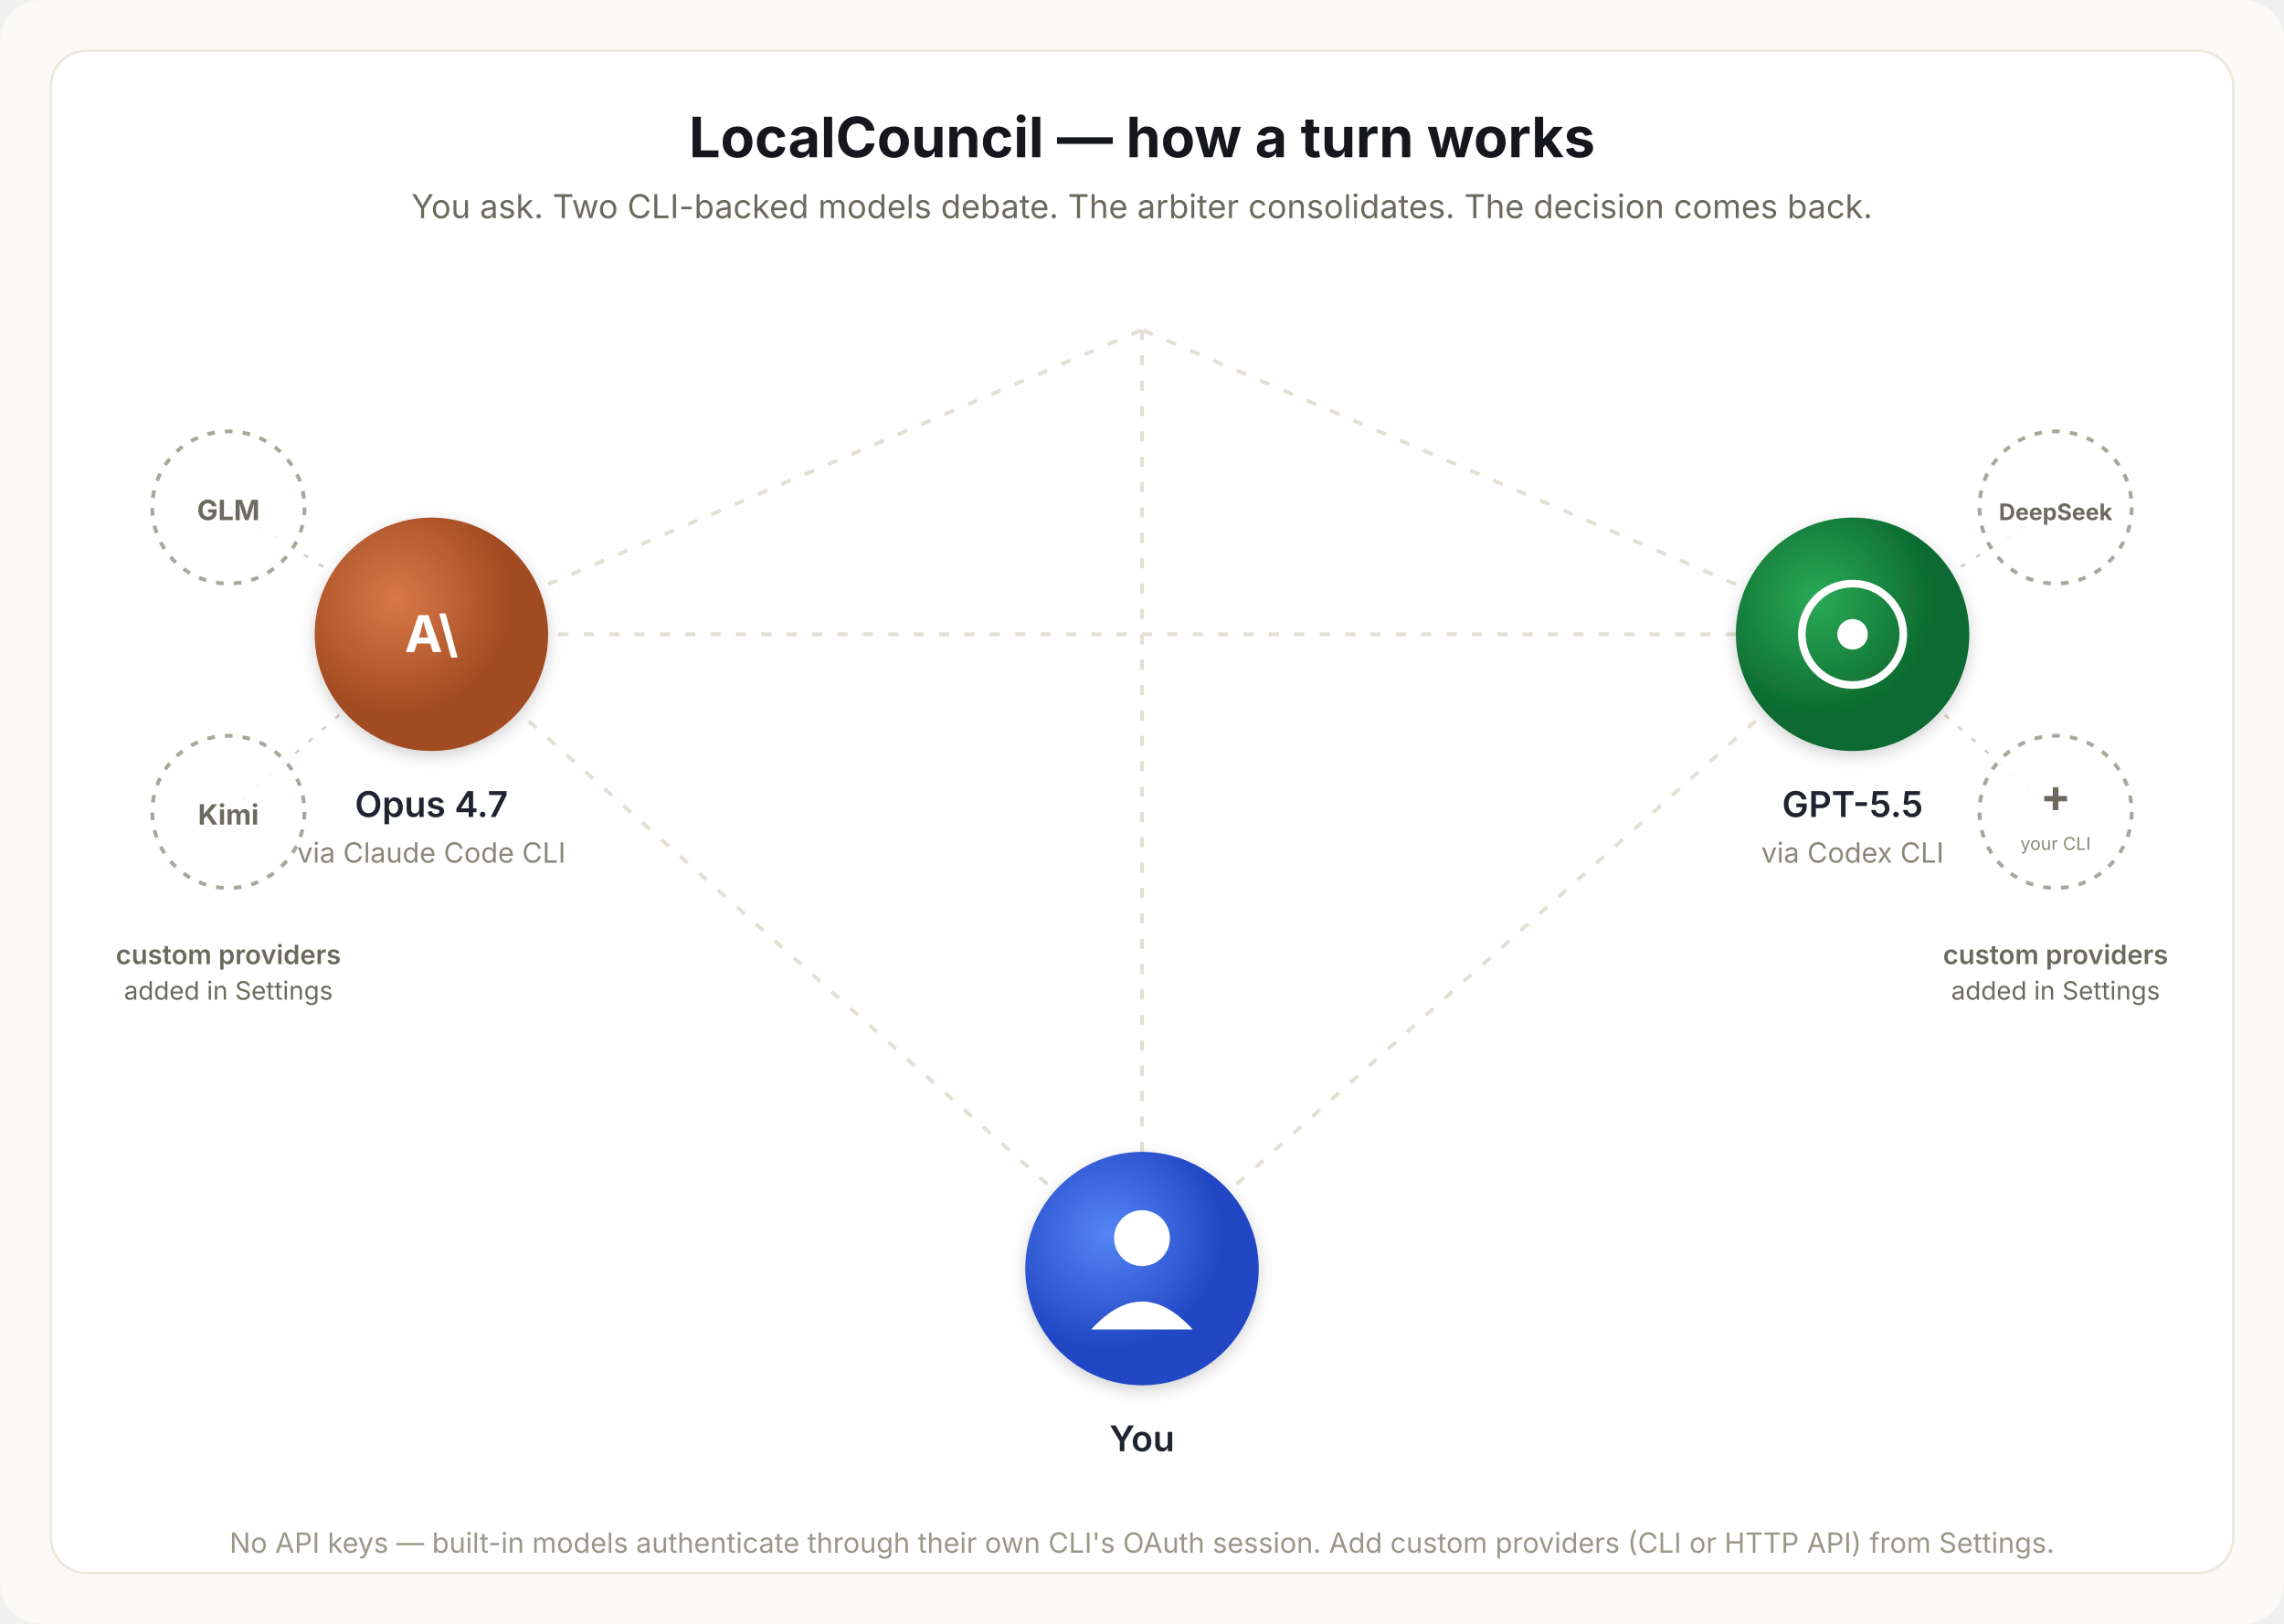
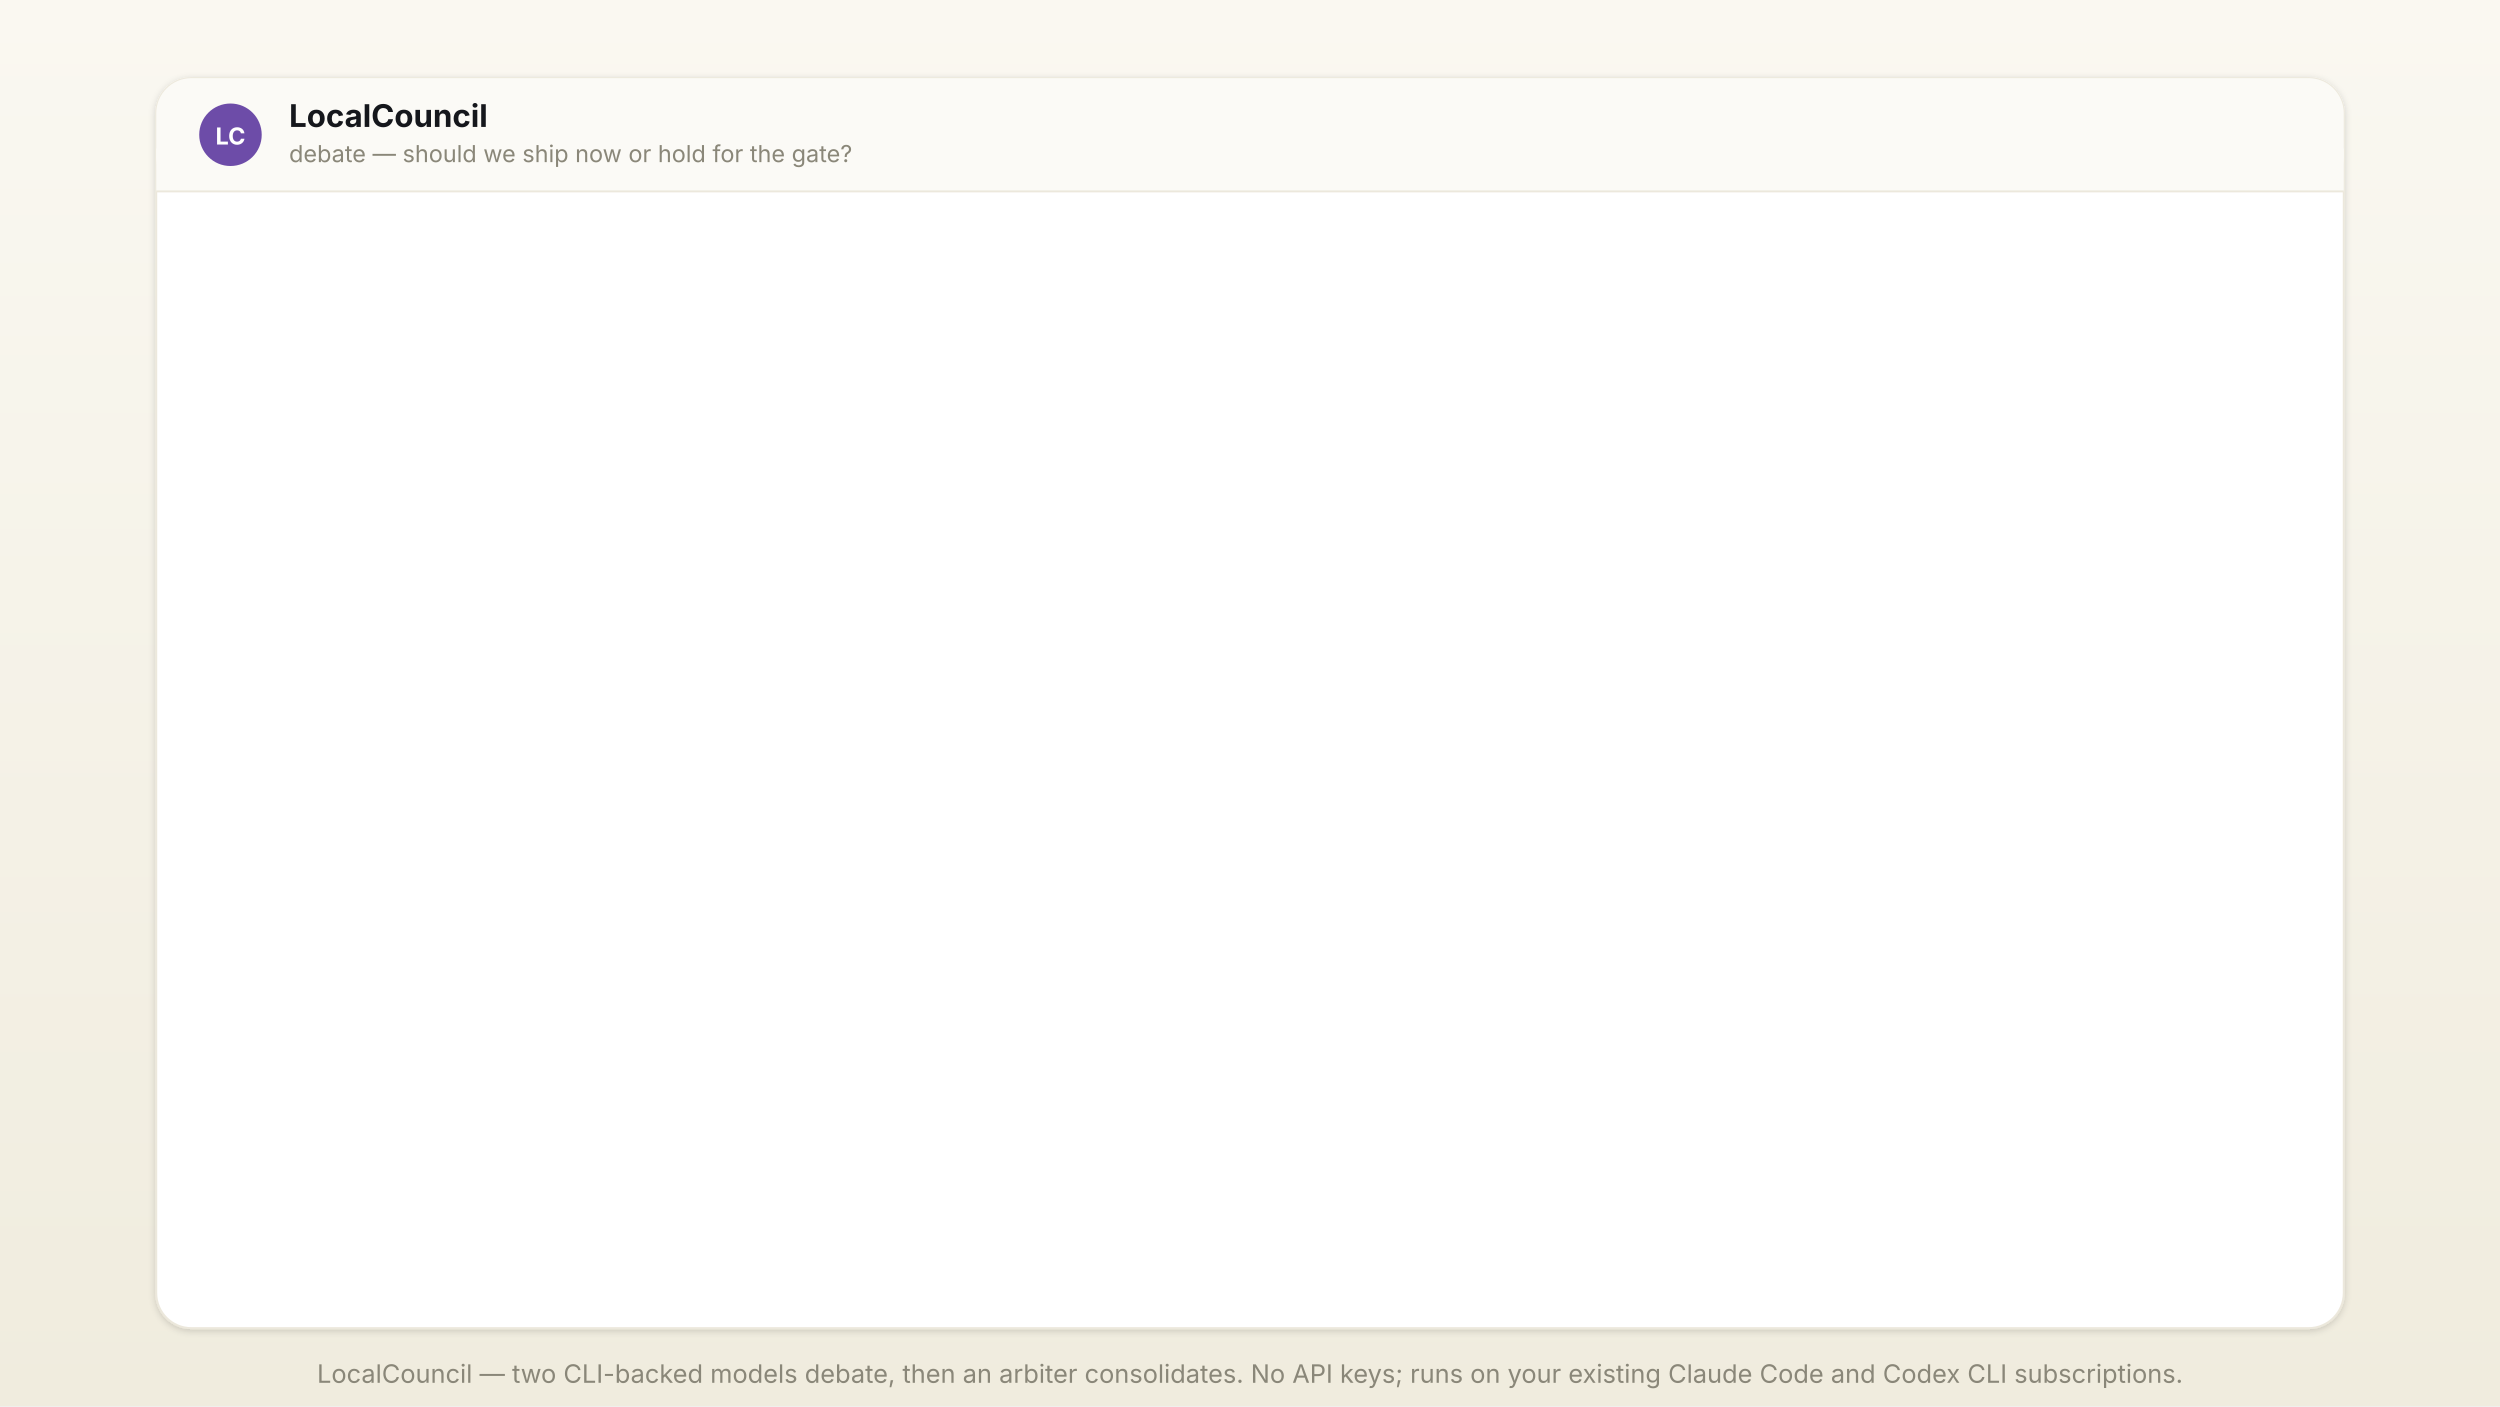
- <svg xmlns="http://www.w3.org/2000/svg" viewBox="0 0 900 640" role="img" aria-labelledby="title desc">
+ <svg xmlns="http://www.w3.org/2000/svg" viewBox="0 0 1280 720" role="img" aria-labelledby="title desc">
  <defs>
-     <filter id="soft" x="-20%" y="-20%" width="140%" height="140%">
-       <feGaussianBlur in="SourceAlpha" stdDeviation="3" />
-       <feOffset dx="0" dy="2" />
+     <filter id="soft" x="-10%" y="-20%" width="120%" height="140%">
+       <feGaussianBlur in="SourceAlpha" stdDeviation="2" />
+       <feOffset dx="0" dy="1" />
      <feComponentTransfer>
-         <feFuncA type="linear" slope="0.18" />
+         <feFuncA type="linear" slope="0.16" />
      </feComponentTransfer>
      <feMerge>
        <feMergeNode />
        <feMergeNode in="SourceGraphic" />
      </feMerge>
    </filter>
-     <radialGradient id="g-user" cx="0.35" cy="0.35">
+     <linearGradient id="bg" x1="0" y1="0" x2="0" y2="1">
+       <stop offset="0" stop-color="#faf8f1" />
+       <stop offset="1" stop-color="#f0ecde" />
+     </linearGradient>
+     <radialGradient id="av-user" cx="0.35" cy="0.35">
      <stop offset="0" stop-color="#5485f5" />
      <stop offset="1" stop-color="#2247c4" />
    </radialGradient>
-     <radialGradient id="g-opus" cx="0.35" cy="0.35">
+     <radialGradient id="av-opus" cx="0.35" cy="0.35">
      <stop offset="0" stop-color="#d97847" />
      <stop offset="1" stop-color="#a14b22" />
    </radialGradient>
-     <radialGradient id="g-gpt" cx="0.35" cy="0.35">
+     <radialGradient id="av-gpt" cx="0.35" cy="0.35">
      <stop offset="0" stop-color="#2aaa57" />
      <stop offset="1" stop-color="#0d6b30" />
    </radialGradient>
-     <radialGradient id="g-arb" cx="0.35" cy="0.35">
+     <radialGradient id="av-arb" cx="0.35" cy="0.35">
      <stop offset="0" stop-color="#8e6dca" />
      <stop offset="1" stop-color="#553a8c" />
    </radialGradient>
-     <radialGradient id="t-user" cx="0.3" cy="0.3">
-       <stop offset="0" stop-color="#a7c0fc" />
-       <stop offset="1" stop-color="#2563eb" />
-     </radialGradient>
-     <radialGradient id="t-opus" cx="0.3" cy="0.3">
-       <stop offset="0" stop-color="#f0b08a" />
-       <stop offset="1" stop-color="#c2613a" />
-     </radialGradient>
-     <radialGradient id="t-gpt" cx="0.3" cy="0.3">
-       <stop offset="0" stop-color="#80d49d" />
-       <stop offset="1" stop-color="#15803d" />
-     </radialGradient>
-     <radialGradient id="t-arb" cx="0.3" cy="0.3">
-       <stop offset="0" stop-color="#c5b1e9" />
-       <stop offset="1" stop-color="#6d4ca8" />
-     </radialGradient>
-     <radialGradient id="t-glm" cx="0.3" cy="0.3">
-       <stop offset="0" stop-color="#cccccc" />
-       <stop offset="1" stop-color="#777777" />
-     </radialGradient>
-     <path id="p-user-opus" d="M 450 500 L 170 250" />
-     <path id="p-user-gpt" d="M 450 500 L 730 250" />
-     <path id="p-opus-gpt" d="M 170 250 L 730 250" />
-     <path id="p-gpt-opus" d="M 730 250 L 170 250" />
-     <path id="p-opus-arb" d="M 170 250 L 450 130" />
-     <path id="p-gpt-arb" d="M 730 250 L 450 130" />
-     <path id="p-arb-user" d="M 450 130 L 450 500" />
-     <path id="p-glm-gpt" d="M 90 200 L 730 250" />
  </defs>
-   <rect x="0" y="0" width="900" height="640" rx="16" fill="#fbfaf6" />
-   <rect x="20" y="20" width="860" height="600" rx="14" fill="#ffffff" stroke="#ece8dc" stroke-width="1" />
+   <rect x="0" y="0" width="1280" height="720" fill="url(#bg)" />
+   <g filter="url(#soft)">
+     <rect x="80" y="40" width="1120" height="640" rx="18" fill="#ffffff" stroke="#ece8dc" stroke-width="1" />
+   </g>
  <g font-family="-apple-system, Segoe UI, system-ui, sans-serif">
-     <text x="450" y="62" text-anchor="middle" font-size="22" font-weight="700" fill="#15171c">LocalCouncil — how a turn works</text>
-     <text x="450" y="86" text-anchor="middle" font-size="13" fill="#6c6a5f">You ask. Two CLI-backed models debate. The arbiter consolidates. The decision comes back.</text>
+     <rect x="80" y="40" width="1120" height="58" rx="18" fill="#fbfaf6" />
+     <rect x="80" y="76" width="1120" height="22" fill="#fbfaf6" />
+     <circle cx="118" cy="69" r="16" fill="#6d4ca8" />
+     <text x="118" y="74" text-anchor="middle" font-weight="700" font-size="12" fill="#ffffff">LC</text>
+     <text x="148" y="65" font-size="16" font-weight="700" fill="#15171c">LocalCouncil</text>
+     <text x="148" y="83" font-size="12" fill="#8a8779">debate — should we ship now or hold for the gate?</text>
+     <line x1="80" y1="98" x2="1200" y2="98" stroke="#ece8dc" />
  </g>
-   <g stroke="#d8d2c2" stroke-width="1.5" fill="none" stroke-dasharray="4 6" opacity="0.7">
-     <line x1="450" y1="500" x2="170" y2="250" />
-     <line x1="450" y1="500" x2="730" y2="250" />
-     <line x1="170" y1="250" x2="730" y2="250" />
-     <line x1="170" y1="250" x2="450" y2="130" />
-     <line x1="730" y1="250" x2="450" y2="130" />
-     <line x1="450" y1="130" x2="450" y2="500" />
+   <g opacity="0" font-family="-apple-system, Segoe UI, system-ui, sans-serif">
+     <animate attributeName="opacity" values="0;0;1;1;0;0" keyTimes="0;0.04;0.07;0.96;0.98;1" dur="12s" repeatCount="indefinite" />
+     <g transform="translate(120,128)">
+       <circle cx="22" cy="22" r="22" fill="url(#av-user)" />
+       <circle cx="22" cy="16" r="6" fill="#ffffff" />
+       <path d="M 10 36 Q 22 26 34 36 Z" fill="#ffffff" />
+       <text x="58" y="20" font-size="14" font-weight="700" fill="#1f2430">You</text>
+       <text x="92" y="20" font-size="11" fill="#b9b4a5">14:02:01</text>
+       <text x="58" y="42" font-size="16" fill="#1f2430">opus, gpt — should i ship now or wait until the week-4 feedback gate?</text>
+     </g>
  </g>
-   <g stroke="#9a9788" stroke-width="1" fill="none" stroke-dasharray="2 5" opacity="0.45">
-     <line x1="90" y1="200" x2="170" y2="250" />
-     <line x1="90" y1="320" x2="170" y2="250" />
-     <line x1="810" y1="200" x2="730" y2="250" />
-     <line x1="810" y1="320" x2="730" y2="250" />
+   <g opacity="0" font-family="-apple-system, Segoe UI, system-ui, sans-serif">
+     <animate attributeName="opacity" values="0;0;1;1;0;0" keyTimes="0;0.20;0.23;0.96;0.98;1" dur="12s" repeatCount="indefinite" />
+     <g transform="translate(120,208)">
+       <circle cx="22" cy="22" r="22" fill="url(#av-opus)" />
+       <text x="22" y="28" text-anchor="middle" font-weight="700" font-size="16" fill="#ffffff">A\</text>
+       <text x="58" y="20" font-size="14" font-weight="700" fill="#1f2430">Opus 4.7</text>
+       <text x="138" y="20" font-size="11" fill="#b9b4a5">14:02:08</text>
+       <text x="58" y="42" font-size="16" fill="#1f2430">Ship. The week-4 gate measures users you don't have yet. Close the</text>
+       <text x="58" y="62" font-size="16" fill="#1f2430">loop first, then run the gate honestly against real numbers.</text>
+     </g>
  </g>
-   <g filter="url(#soft)">
-     <circle cx="170" cy="250" r="46" fill="url(#g-opus)" />
-     <text x="170" y="257" text-anchor="middle" font-family="-apple-system, Segoe UI, system-ui, sans-serif" font-weight="700" font-size="20" fill="#ffffff">A\</text>
+   <g opacity="0" font-family="-apple-system, Segoe UI, system-ui, sans-serif">
+     <animate attributeName="opacity" values="0;0;1;1;0;0" keyTimes="0;0.41;0.44;0.96;0.98;1" dur="12s" repeatCount="indefinite" />
+     <g transform="translate(120,308)">
+       <circle cx="22" cy="22" r="22" fill="url(#av-gpt)" />
+       <circle cx="22" cy="22" r="9" fill="none" stroke="#ffffff" stroke-width="2.5" />
+       <circle cx="22" cy="22" r="3" fill="#ffffff" />
+       <text x="58" y="20" font-size="14" font-weight="700" fill="#1f2430">GPT-5.5</text>
+       <text x="138" y="20" font-size="11" fill="#b9b4a5">14:02:17</text>
+       <text x="58" y="42" font-size="16" fill="#1f2430">Counter: shipping with the onboarding pothole means churn week 1</text>
+       <text x="58" y="62" font-size="16" fill="#1f2430">contaminates the gate signal anyway. 48h fix + ship beats either</text>
+       <text x="58" y="82" font-size="16" fill="#1f2430">pure side — the cost is half a day, the upside is fewer week-1 refunds.</text>
+     </g>
  </g>
-   <text x="170" y="322" text-anchor="middle" font-family="-apple-system, Segoe UI, system-ui, sans-serif" font-size="14" font-weight="600" fill="#1f2430">Opus 4.7</text>
-   <text x="170" y="340" text-anchor="middle" font-family="-apple-system, Segoe UI, system-ui, sans-serif" font-size="11" fill="#8a8779">via Claude Code CLI</text>
-   <g filter="url(#soft)">
-     <circle cx="730" cy="250" r="46" fill="url(#g-gpt)" />
-     <circle cx="730" cy="250" r="20" fill="none" stroke="#ffffff" stroke-width="3" />
-     <circle cx="730" cy="250" r="6" fill="#ffffff" />
+   <g opacity="0" font-family="-apple-system, Segoe UI, system-ui, sans-serif">
+     <animate attributeName="opacity" values="0;0;1;1;0;0" keyTimes="0;0.62;0.65;0.96;0.98;1" dur="12s" repeatCount="indefinite" />
+     <g transform="translate(120,428)">
+       <circle cx="22" cy="22" r="22" fill="url(#av-opus)" />
+       <text x="22" y="28" text-anchor="middle" font-weight="700" font-size="16" fill="#ffffff">A\</text>
+       <text x="58" y="20" font-size="14" font-weight="700" fill="#1f2430">Opus 4.7</text>
+       <text x="138" y="20" font-size="11" fill="#b9b4a5">14:02:24</text>
+       <text x="58" y="42" font-size="16" fill="#1f2430">Fair. 48h is cheap insurance. I withdraw the pure-ship line.</text>
+     </g>
  </g>
-   <text x="730" y="322" text-anchor="middle" font-family="-apple-system, Segoe UI, system-ui, sans-serif" font-size="14" font-weight="600" fill="#1f2430">GPT-5.5</text>
-   <text x="730" y="340" text-anchor="middle" font-family="-apple-system, Segoe UI, system-ui, sans-serif" font-size="11" fill="#8a8779">via Codex CLI</text>
-   <g>
-     <g filter="url(#soft)">
-       <circle cx="450" cy="130" r="38" fill="url(#g-arb)" opacity="0">
-         <animate attributeName="opacity" values="0;0;0;1;1;1;0;0" keyTimes="0;0.45;0.55;0.62;0.78;0.85;0.95;1" dur="8s" repeatCount="indefinite" />
-       </circle>
-       <text x="450" y="136" text-anchor="middle" font-family="-apple-system, Segoe UI, system-ui, sans-serif" font-weight="700" font-size="14" fill="#ffffff" opacity="0">
-         ARB
-         <animate attributeName="opacity" values="0;0;0;1;1;1;0;0" keyTimes="0;0.45;0.55;0.62;0.78;0.85;0.95;1" dur="8s" repeatCount="indefinite" />
-       </text>
+   <g opacity="0" font-family="-apple-system, Segoe UI, system-ui, sans-serif">
+     <animate attributeName="opacity" values="0;0;1;1;0;0" keyTimes="0;0.75;0.78;0.96;0.98;1" dur="12s" repeatCount="indefinite" />
+     <g transform="translate(120,498)">
+       <rect x="0" y="0" width="1040" height="170" rx="14" fill="#f5f0ff" stroke="#d6c5f0" stroke-width="1.5" />
+       <rect x="0" y="0" width="6" height="170" rx="3" fill="#6d4ca8" />
+       <circle cx="32" cy="28" r="14" fill="url(#av-arb)" />
+       <text x="32" y="33" text-anchor="middle" font-weight="700" font-size="10" fill="#ffffff">ARB</text>
+       <text x="60" y="32" font-size="13" font-weight="700" fill="#553a8c" letter-spacing="0.05em">ARBITER — DECISION</text>
+       <text x="20" y="64" font-size="18" font-weight="700" fill="#15171c">Ship in 48 hours, after the onboarding fix.</text>
+       <text x="20" y="92" font-size="13" font-weight="600" fill="#6d4ca8" letter-spacing="0.04em">RATIONALE</text>
+       <text x="20" y="112" font-size="14" fill="#1f2430">Closes the feedback loop and protects the gate signal from week-1 churn noise.</text>
+       <text x="20" y="138" font-size="13" font-weight="600" fill="#6d4ca8" letter-spacing="0.04em">NEXT TASKS</text>
+       <text x="20" y="158" font-size="14" fill="#1f2430">• (opus) own the onboarding fix    • (you) rerun the gate at week 4</text>
    </g>
-     <text x="450" y="190" text-anchor="middle" font-family="-apple-system, Segoe UI, system-ui, sans-serif" font-size="13" font-weight="600" fill="#1f2430" opacity="0">
-       Arbiter
-       <animate attributeName="opacity" values="0;0;0;1;1;1;0;0" keyTimes="0;0.45;0.55;0.62;0.78;0.85;0.95;1" dur="8s" repeatCount="indefinite" />
-     </text>
  </g>
-   <g filter="url(#soft)">
-     <circle cx="450" cy="500" r="46" fill="url(#g-user)" />
-     <circle cx="450" cy="488" r="11" fill="#ffffff" />
-     <path d="M 430 524 Q 450 502 470 524 Z" fill="#ffffff" />
-   </g>
-   <text x="450" y="572" text-anchor="middle" font-family="-apple-system, Segoe UI, system-ui, sans-serif" font-size="14" font-weight="600" fill="#1f2430">You</text>
-   <g>
-     <circle cx="90" cy="200" r="30" fill="#ffffff" stroke="#9a9788" stroke-width="1.5" stroke-dasharray="3 4" opacity="0.85" />
-     <text x="90" y="205" text-anchor="middle" font-family="-apple-system, Segoe UI, system-ui, sans-serif" font-size="11" font-weight="700" fill="#6c6a5f">GLM</text>
-   </g>
-   <g>
-     <circle cx="90" cy="320" r="30" fill="#ffffff" stroke="#9a9788" stroke-width="1.5" stroke-dasharray="3 4" opacity="0.85" />
-     <text x="90" y="325" text-anchor="middle" font-family="-apple-system, Segoe UI, system-ui, sans-serif" font-size="11" font-weight="700" fill="#6c6a5f">Kimi</text>
-   </g>
-   <g>
-     <circle cx="810" cy="200" r="30" fill="#ffffff" stroke="#9a9788" stroke-width="1.5" stroke-dasharray="3 4" opacity="0.85" />
-     <text x="810" y="205" text-anchor="middle" font-family="-apple-system, Segoe UI, system-ui, sans-serif" font-size="9" font-weight="700" fill="#6c6a5f">DeepSeek</text>
-   </g>
-   <g>
-     <circle cx="810" cy="320" r="30" fill="#ffffff" stroke="#9a9788" stroke-width="1.5" stroke-dasharray="3 4" opacity="0.85" />
-     <text x="810" y="320" text-anchor="middle" font-family="-apple-system, Segoe UI, system-ui, sans-serif" font-size="18" font-weight="700" fill="#6c6a5f">+</text>
-     <text x="810" y="335" text-anchor="middle" font-family="-apple-system, Segoe UI, system-ui, sans-serif" font-size="7" fill="#8a8779">your CLI</text>
-   </g>
-   <g font-family="-apple-system, Segoe UI, system-ui, sans-serif" fill="#6c6a5f">
-     <text x="90" y="380" text-anchor="middle" font-size="10.5" font-weight="600">custom providers</text>
-     <text x="90" y="394" text-anchor="middle" font-size="10">added in Settings</text>
-     <text x="810" y="380" text-anchor="middle" font-size="10.5" font-weight="600">custom providers</text>
-     <text x="810" y="394" text-anchor="middle" font-size="10">added in Settings</text>
-   </g>
-   <g font-family="-apple-system, Segoe UI, system-ui, sans-serif" font-size="12" fill="#6d4ca8" font-weight="600" text-anchor="middle">
-     <text x="450" y="410" opacity="0">
-       1. you ask
-       <animate attributeName="opacity" values="0;1;1;0;0;0;0;0" keyTimes="0;0.05;0.2;0.27;0.3;0.7;0.95;1" dur="8s" repeatCount="indefinite" />
-     </text>
-     <text x="450" y="410" opacity="0">
-       2. the models debate
-       <animate attributeName="opacity" values="0;0;0;0;1;1;0;0" keyTimes="0;0.27;0.3;0.31;0.34;0.55;0.62;1" dur="8s" repeatCount="indefinite" />
-     </text>
-     <text x="450" y="410" opacity="0">
-       3. arbiter consolidates
-       <animate attributeName="opacity" values="0;0;0;0;0;0;1;1;0" keyTimes="0;0.55;0.6;0.61;0.62;0.625;0.63;0.85;0.95" dur="8s" repeatCount="indefinite" />
-     </text>
-     <text x="450" y="410" opacity="0">
-       4. decision returns
-       <animate attributeName="opacity" values="0;0;0;0;0;0;0;0;1;1;0" keyTimes="0;0.05;0.1;0.15;0.2;0.6;0.7;0.85;0.9;0.97;1" dur="8s" repeatCount="indefinite" />
-     </text>
-   </g>
-   <circle r="9" fill="url(#t-user)" opacity="0">
-     <animate attributeName="opacity" values="0;1;1;0" keyTimes="0;0.02;0.18;0.22" dur="8s" repeatCount="indefinite" />
-     <animateMotion dur="8s" repeatCount="indefinite" keyTimes="0;0.02;0.18;1" keyPoints="0;0;1;1" calcMode="linear">
-       <mpath href="#p-user-opus" />
-     </animateMotion>
-   </circle>
-   <circle r="9" fill="url(#t-user)" opacity="0">
-     <animate attributeName="opacity" values="0;1;1;0" keyTimes="0;0.05;0.21;0.25" dur="8s" repeatCount="indefinite" />
-     <animateMotion dur="8s" repeatCount="indefinite" keyTimes="0;0.05;0.21;1" keyPoints="0;0;1;1" calcMode="linear">
-       <mpath href="#p-user-gpt" />
-     </animateMotion>
-   </circle>
-   <circle r="9" fill="url(#t-opus)" opacity="0">
-     <animate attributeName="opacity" values="0;1;1;0" keyTimes="0;0.3;0.38;0.42" dur="8s" repeatCount="indefinite" />
-     <animateMotion dur="8s" repeatCount="indefinite" keyTimes="0;0.3;0.38;1" keyPoints="0;0;1;1" calcMode="linear">
-       <mpath href="#p-opus-gpt" />
-     </animateMotion>
-   </circle>
-   <circle r="9" fill="url(#t-gpt)" opacity="0">
-     <animate attributeName="opacity" values="0;1;1;0" keyTimes="0;0.42;0.5;0.54" dur="8s" repeatCount="indefinite" />
-     <animateMotion dur="8s" repeatCount="indefinite" keyTimes="0;0.42;0.5;1" keyPoints="0;0;1;1" calcMode="linear">
-       <mpath href="#p-gpt-opus" />
-     </animateMotion>
-   </circle>
-   <circle r="8" fill="url(#t-glm)" opacity="0">
-     <animate attributeName="opacity" values="0;0;0;0.85;0.85;0" keyTimes="0;0.34;0.36;0.42;0.5;0.54" dur="8s" repeatCount="indefinite" />
-     <animateMotion dur="8s" repeatCount="indefinite" keyTimes="0;0.36;0.5;1" keyPoints="0;0;1;1" calcMode="linear">
-       <mpath href="#p-glm-gpt" />
-     </animateMotion>
-   </circle>
-   <circle r="9" fill="url(#t-opus)" opacity="0">
-     <animate attributeName="opacity" values="0;1;1;0" keyTimes="0;0.6;0.7;0.74" dur="8s" repeatCount="indefinite" />
-     <animateMotion dur="8s" repeatCount="indefinite" keyTimes="0;0.6;0.7;1" keyPoints="0;0;1;1" calcMode="linear">
-       <mpath href="#p-opus-arb" />
-     </animateMotion>
-   </circle>
-   <circle r="9" fill="url(#t-gpt)" opacity="0">
-     <animate attributeName="opacity" values="0;1;1;0" keyTimes="0;0.6;0.7;0.74" dur="8s" repeatCount="indefinite" />
-     <animateMotion dur="8s" repeatCount="indefinite" keyTimes="0;0.6;0.7;1" keyPoints="0;0;1;1" calcMode="linear">
-       <mpath href="#p-gpt-arb" />
-     </animateMotion>
-   </circle>
-   <circle r="11" fill="url(#t-arb)" opacity="0">
-     <animate attributeName="opacity" values="0;1;1;0" keyTimes="0;0.83;0.95;0.99" dur="8s" repeatCount="indefinite" />
-     <animateMotion dur="8s" repeatCount="indefinite" keyTimes="0;0.83;0.95;1" keyPoints="0;0;1;1" calcMode="linear">
-       <mpath href="#p-arb-user" />
-     </animateMotion>
-   </circle>
-   <g font-family="-apple-system, Segoe UI, system-ui, sans-serif" font-size="11" fill="#9a9788">
-     <text x="450" y="612" text-anchor="middle">No API keys — built-in models authenticate through their own CLI's OAuth session. Add custom providers (CLI or HTTP API) from Settings.</text>
+   <g font-family="-apple-system, Segoe UI, system-ui, sans-serif">
+     <text x="640" y="708" text-anchor="middle" font-size="13" fill="#8a8779">LocalCouncil — two CLI-backed models debate, then an arbiter consolidates. No API keys; runs on your existing Claude Code and Codex CLI subscriptions.</text>
  </g>
</svg>
